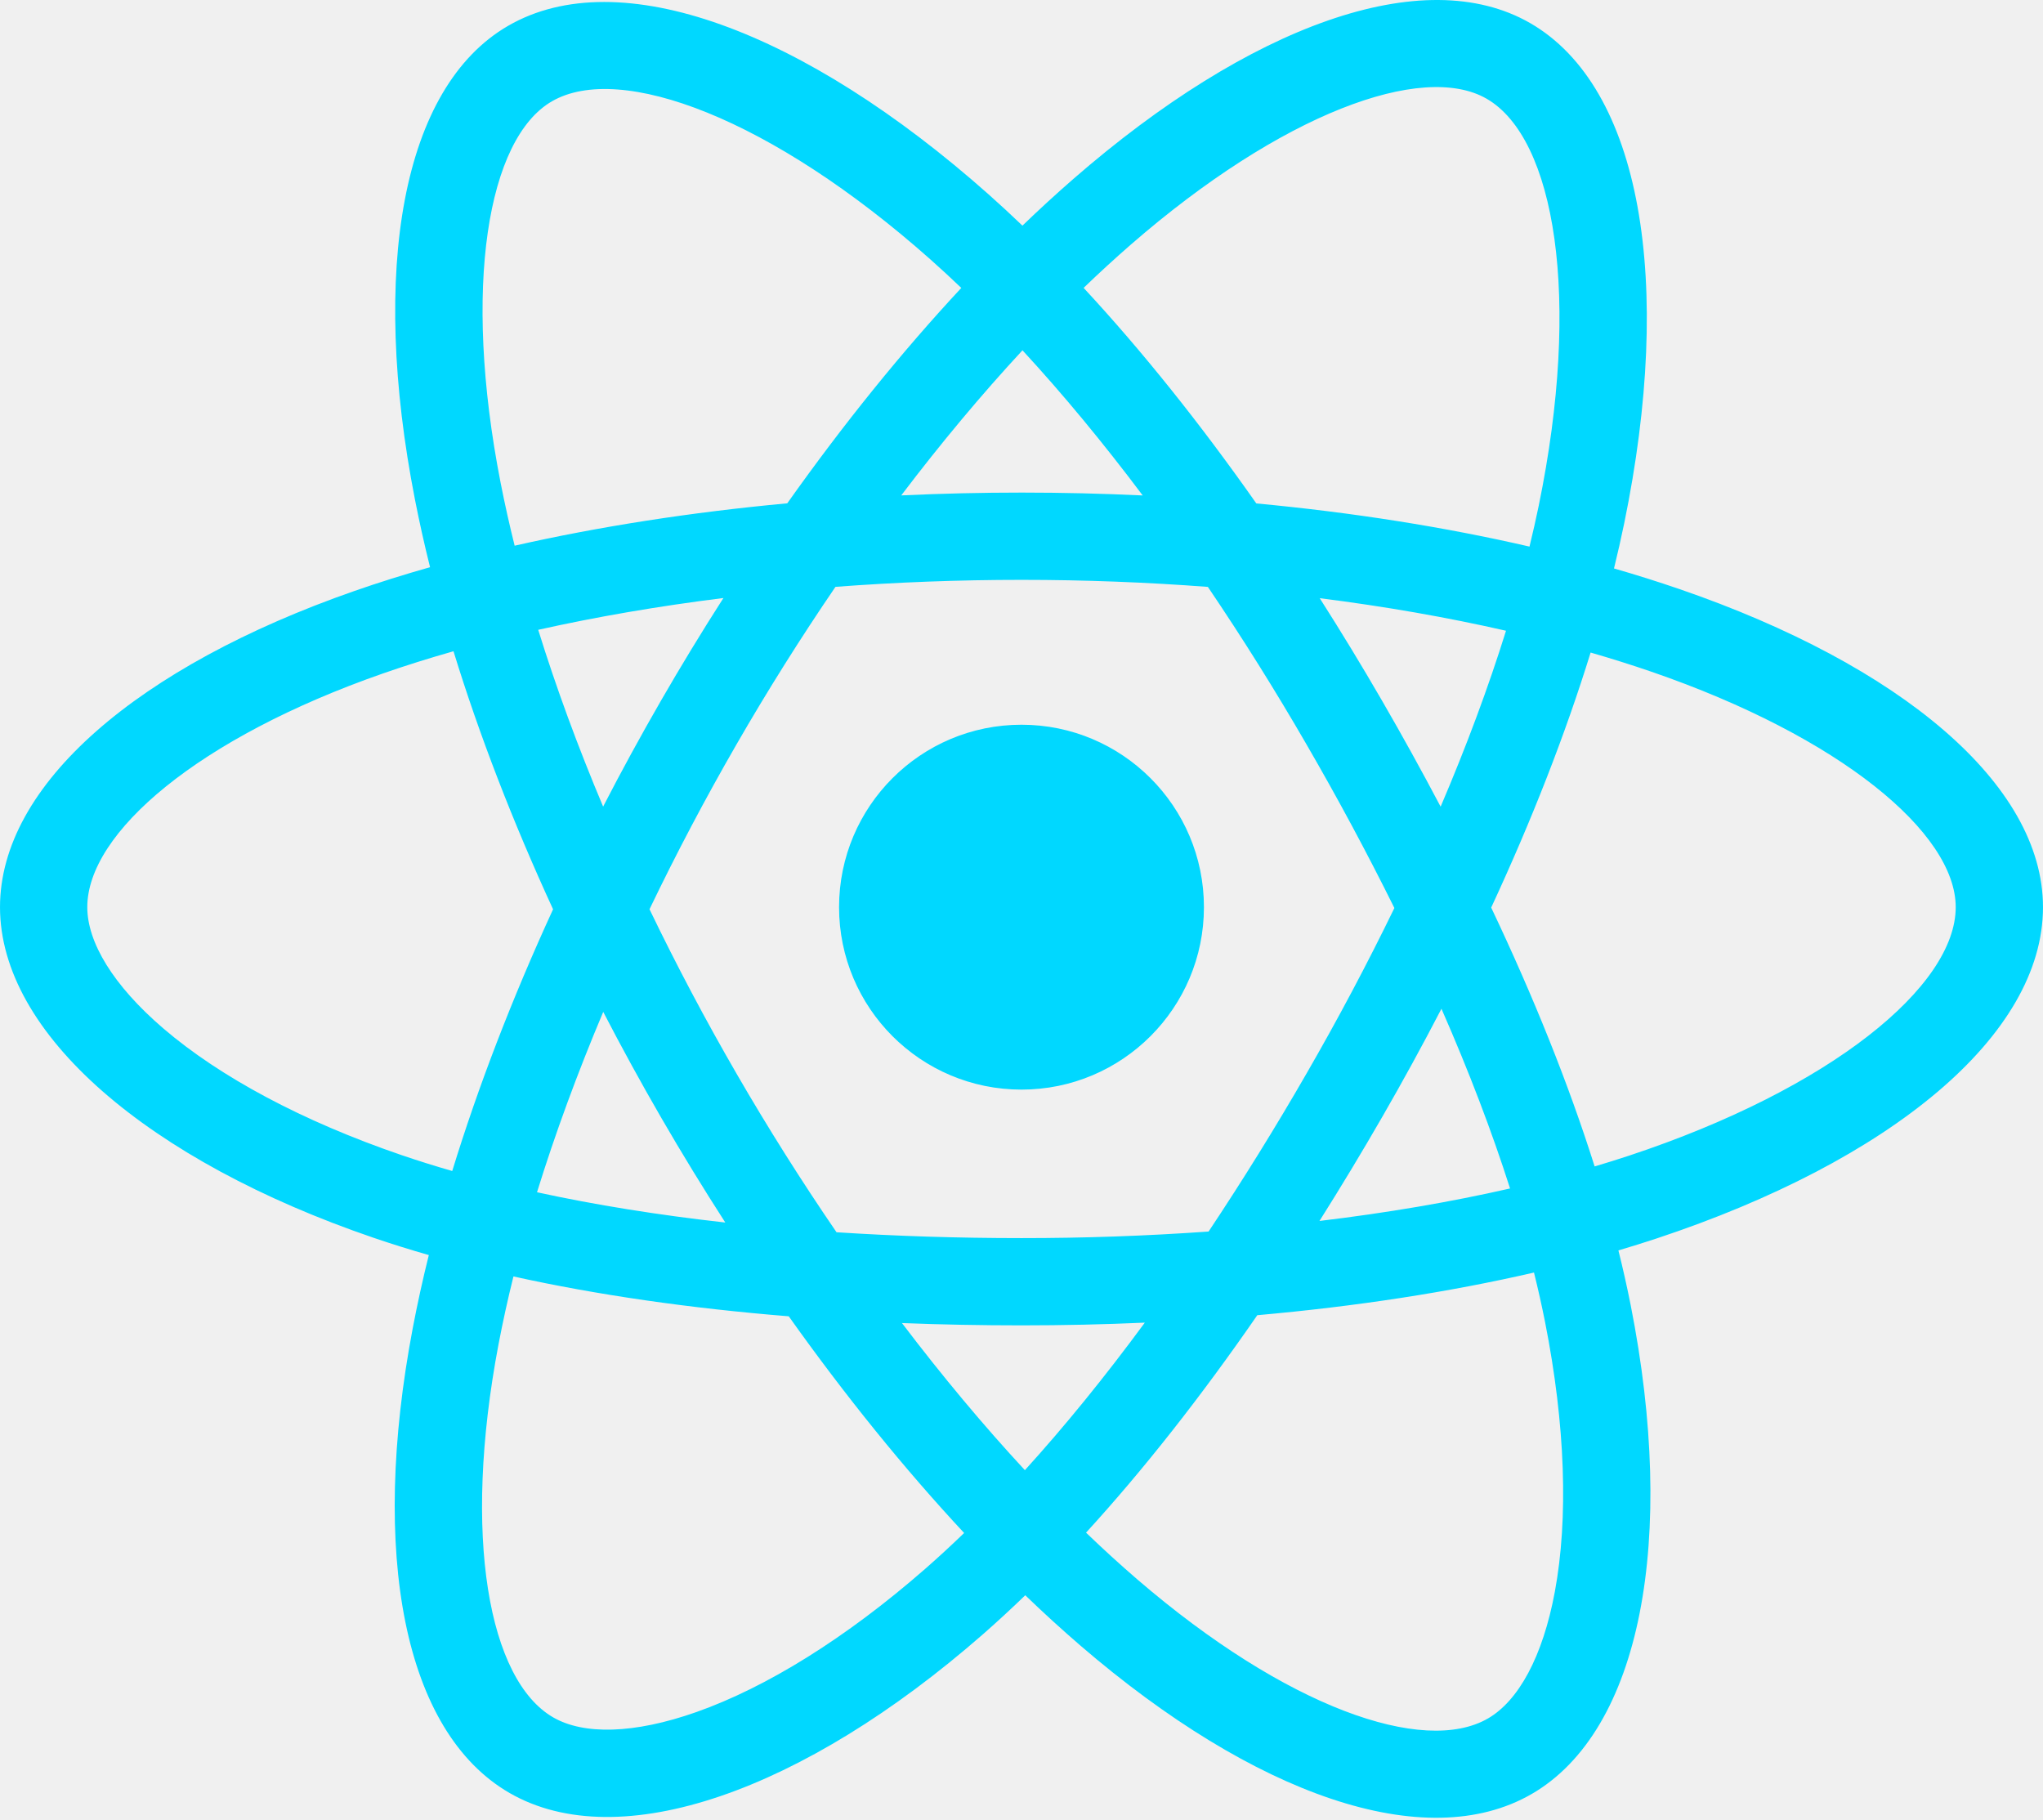
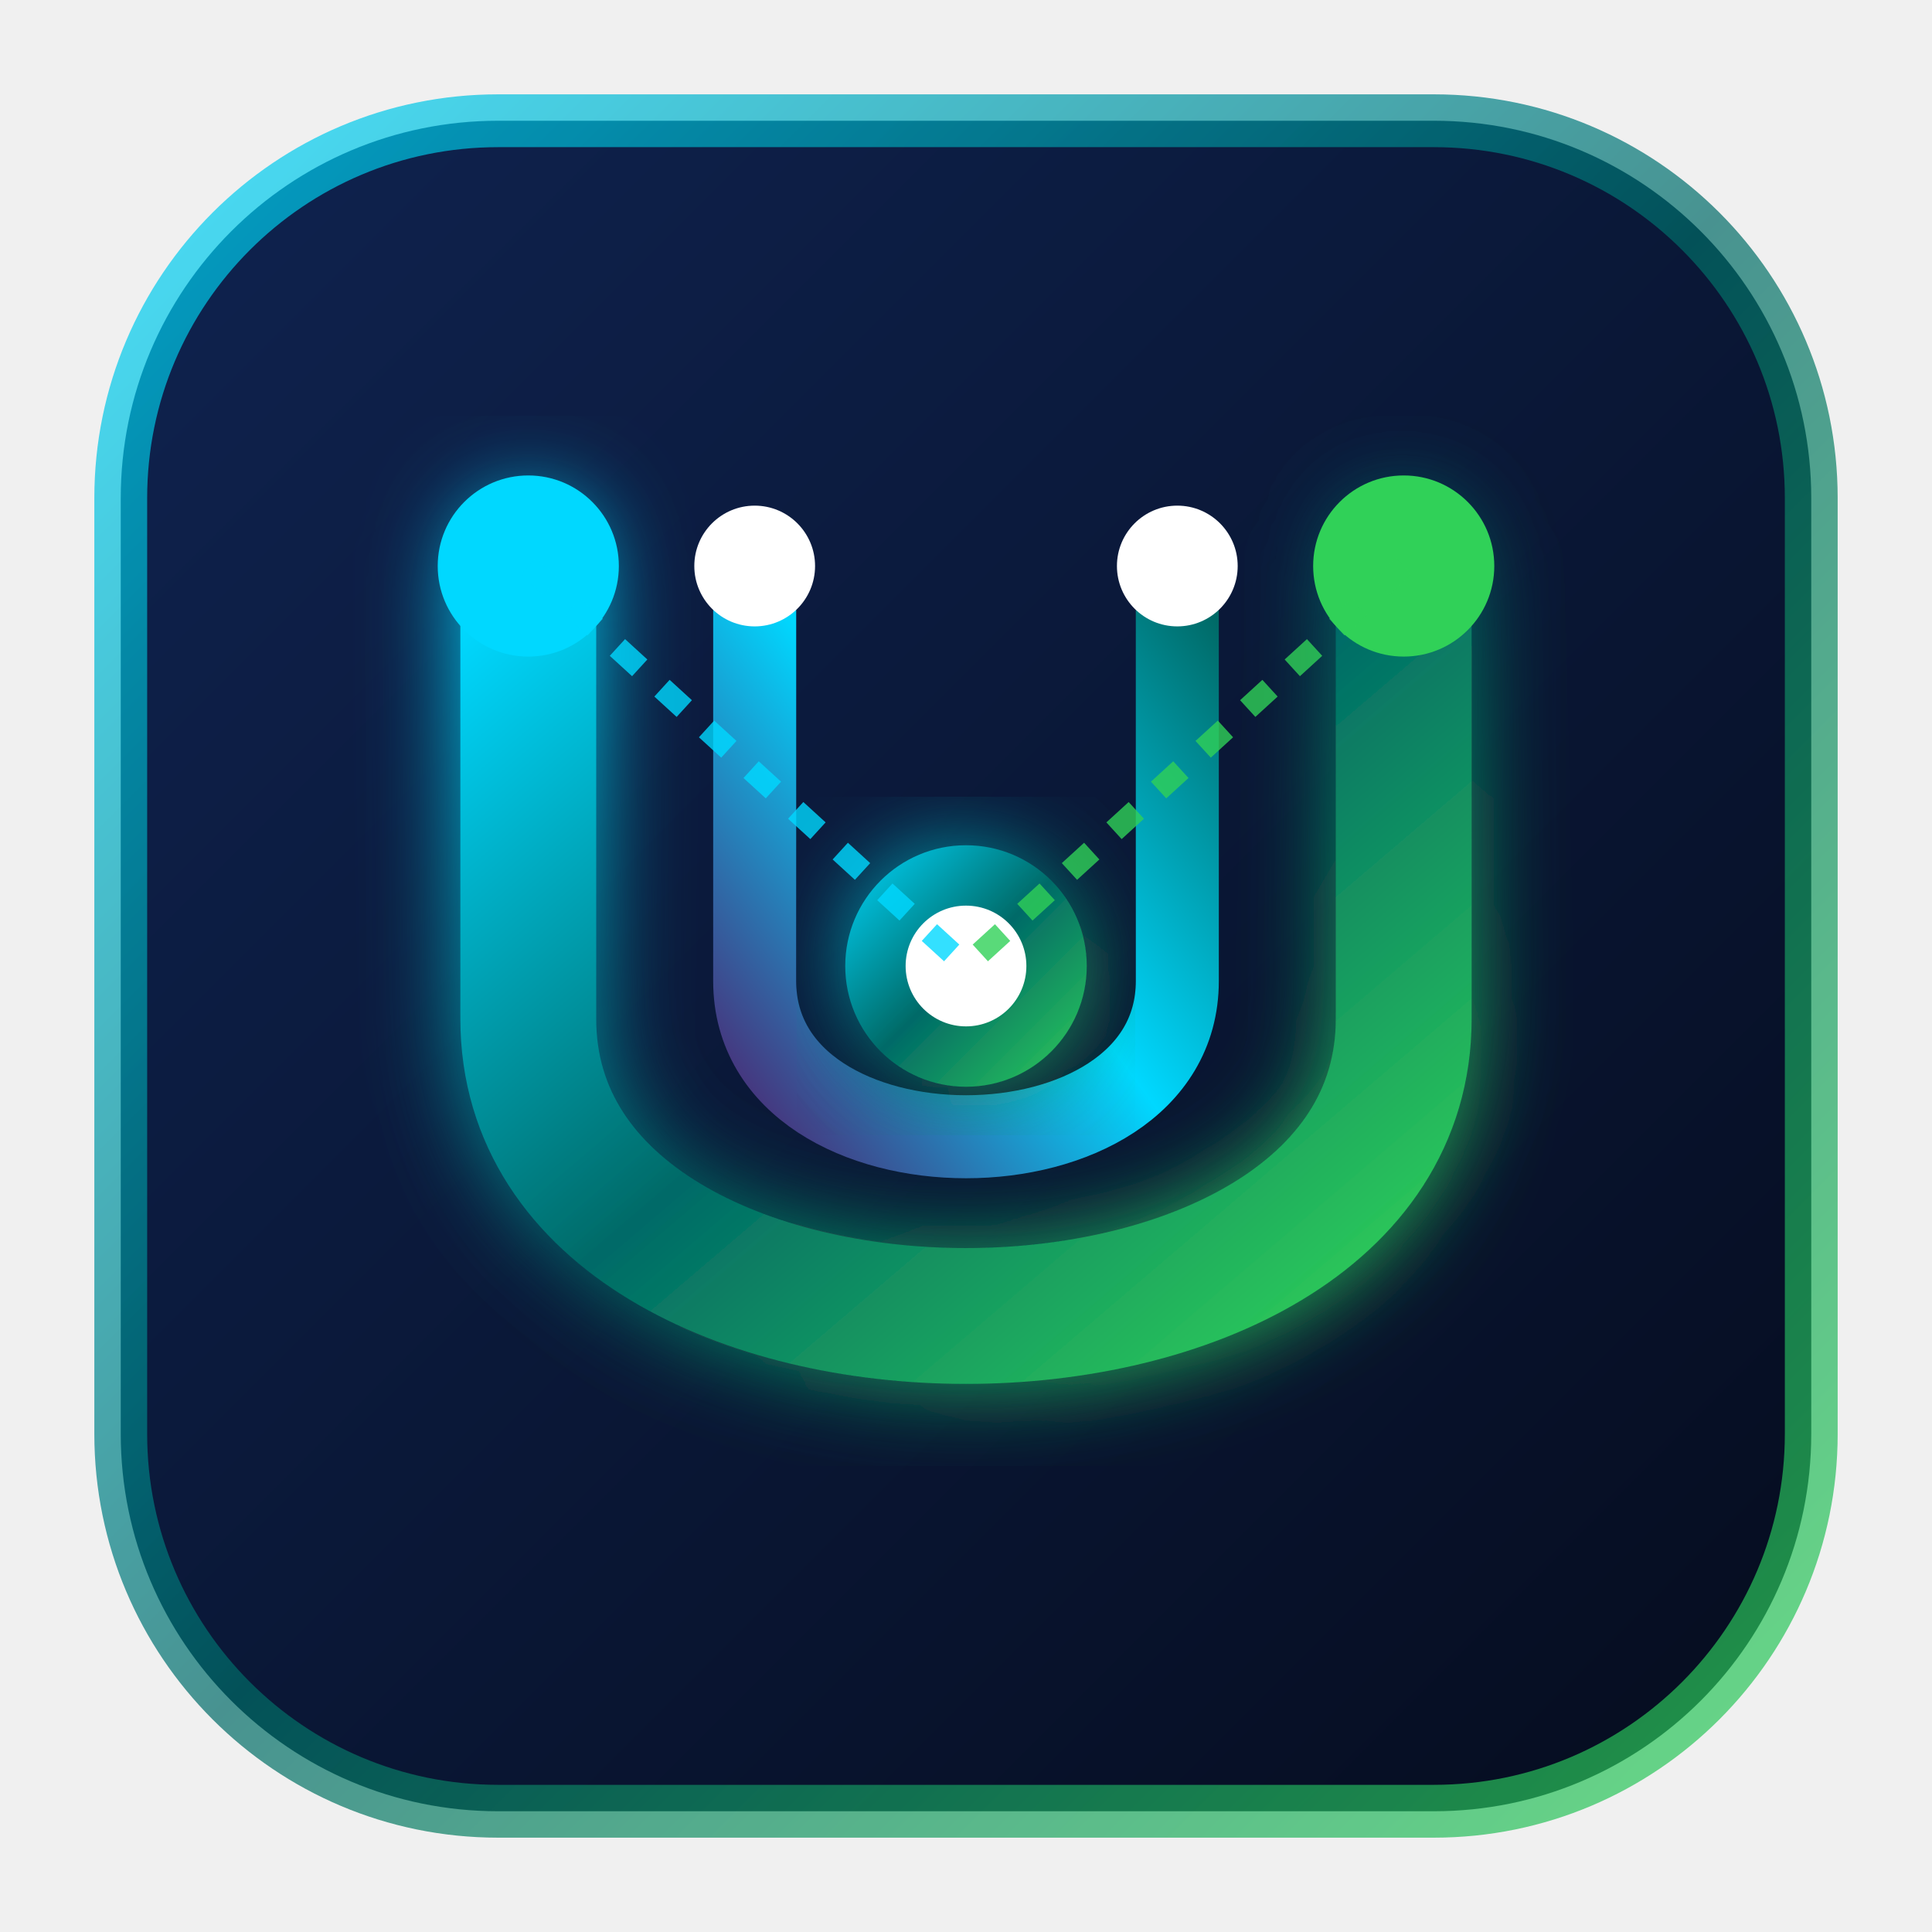
- <svg xmlns="http://www.w3.org/2000/svg" aria-hidden="true" role="img" class="iconify iconify--logos" width="35.93" height="32" preserveAspectRatio="xMidYMid meet" viewBox="0 0 256 228">
-   <path fill="#00D8FF" d="M210.483 73.824a171.49 171.49 0 0 0-8.24-2.597c.465-1.9.893-3.777 1.273-5.621c6.238-30.281 2.16-54.676-11.769-62.708c-13.355-7.7-35.196.329-57.254 19.526a171.23 171.23 0 0 0-6.375 5.848a155.866 155.866 0 0 0-4.241-3.917C100.759 3.829 77.587-4.822 63.673 3.233C50.33 10.957 46.379 33.89 51.995 62.588a170.974 170.974 0 0 0 1.892 8.48c-3.28.932-6.445 1.924-9.474 2.98C17.309 83.498 0 98.307 0 113.668c0 15.865 18.582 31.778 46.812 41.427a145.52 145.52 0 0 0 6.921 2.165a167.467 167.467 0 0 0-2.01 9.138c-5.354 28.2-1.173 50.591 12.134 58.266c13.744 7.926 36.812-.22 59.273-19.855a145.567 145.567 0 0 0 5.342-4.923a168.064 168.064 0 0 0 6.92 6.314c21.758 18.722 43.246 26.282 56.54 18.586c13.731-7.949 18.194-32.003 12.4-61.268a145.016 145.016 0 0 0-1.535-6.842c1.62-.48 3.21-.974 4.76-1.488c29.348-9.723 48.443-25.443 48.443-41.52c0-15.417-17.868-30.326-45.517-39.844Zm-6.365 70.984c-1.4.463-2.836.91-4.3 1.345c-3.24-10.257-7.612-21.163-12.963-32.432c5.106-11 9.31-21.767 12.459-31.957c2.619.758 5.16 1.557 7.61 2.4c23.69 8.156 38.14 20.213 38.14 29.504c0 9.896-15.606 22.743-40.946 31.14Zm-10.514 20.834c2.562 12.94 2.927 24.64 1.23 33.787c-1.524 8.219-4.59 13.698-8.382 15.893c-8.067 4.67-25.32-1.4-43.927-17.412a156.726 156.726 0 0 1-6.437-5.87c7.214-7.889 14.423-17.06 21.459-27.246c12.376-1.098 24.068-2.894 34.671-5.345a134.17 134.17 0 0 1 1.386 6.193ZM87.276 214.515c-7.882 2.783-14.16 2.863-17.955.675c-8.075-4.657-11.432-22.636-6.853-46.752a156.923 156.923 0 0 1 1.869-8.499c10.486 2.32 22.093 3.988 34.498 4.994c7.084 9.967 14.501 19.128 21.976 27.15a134.668 134.668 0 0 1-4.877 4.492c-9.933 8.682-19.886 14.842-28.658 17.94ZM50.35 144.747c-12.483-4.267-22.792-9.812-29.858-15.863c-6.35-5.437-9.555-10.836-9.555-15.216c0-9.322 13.897-21.212 37.076-29.293c2.813-.98 5.757-1.905 8.812-2.773c3.204 10.42 7.406 21.315 12.477 32.332c-5.137 11.18-9.399 22.249-12.634 32.792a134.718 134.718 0 0 1-6.318-1.979Zm12.378-84.26c-4.811-24.587-1.616-43.134 6.425-47.789c8.564-4.958 27.502 2.111 47.463 19.835a144.318 144.318 0 0 1 3.841 3.545c-7.438 7.987-14.787 17.08-21.808 26.988c-12.04 1.116-23.565 2.908-34.161 5.309a160.342 160.342 0 0 1-1.76-7.887Zm110.427 27.268a347.8 347.8 0 0 0-7.785-12.803c8.168 1.033 15.994 2.404 23.343 4.08c-2.206 7.072-4.956 14.465-8.193 22.045a381.151 381.151 0 0 0-7.365-13.322Zm-45.032-43.861c5.044 5.465 10.096 11.566 15.065 18.186a322.04 322.04 0 0 0-30.257-.006c4.974-6.559 10.069-12.652 15.192-18.18ZM82.802 87.83a323.167 323.167 0 0 0-7.227 13.238c-3.184-7.553-5.909-14.98-8.134-22.152c7.304-1.634 15.093-2.97 23.209-3.984a321.524 321.524 0 0 0-7.848 12.897Zm8.081 65.352c-8.385-.936-16.291-2.203-23.593-3.793c2.26-7.3 5.045-14.885 8.298-22.6a321.187 321.187 0 0 0 7.257 13.246c2.594 4.48 5.28 8.868 8.038 13.147Zm37.542 31.03c-5.184-5.592-10.354-11.779-15.403-18.433c4.902.192 9.899.29 14.978.29c5.218 0 10.376-.117 15.453-.343c-4.985 6.774-10.018 12.97-15.028 18.486Zm52.198-57.817c3.422 7.8 6.306 15.345 8.596 22.52c-7.422 1.694-15.436 3.058-23.88 4.071a382.417 382.417 0 0 0 7.859-13.026a347.403 347.403 0 0 0 7.425-13.565Zm-16.898 8.101a358.557 358.557 0 0 1-12.281 19.815a329.4 329.4 0 0 1-23.444.823c-7.967 0-15.716-.248-23.178-.732a310.202 310.202 0 0 1-12.513-19.846h.001a307.41 307.41 0 0 1-10.923-20.627a310.278 310.278 0 0 1 10.89-20.637l-.001.001a307.318 307.318 0 0 1 12.413-19.761c7.613-.576 15.42-.876 23.31-.876H128c7.926 0 15.743.303 23.354.883a329.357 329.357 0 0 1 12.335 19.695a358.489 358.489 0 0 1 11.036 20.54a329.472 329.472 0 0 1-11 20.722Zm22.56-122.124c8.572 4.944 11.906 24.881 6.52 51.026c-.344 1.668-.73 3.367-1.15 5.09c-10.622-2.452-22.155-4.275-34.23-5.408c-7.034-10.017-14.323-19.124-21.64-27.008a160.789 160.789 0 0 1 5.888-5.4c18.9-16.447 36.564-22.941 44.612-18.3ZM128 90.808c12.625 0 22.86 10.235 22.86 22.86s-10.235 22.86-22.86 22.86s-22.86-10.235-22.86-22.86s10.235-22.86 22.86-22.86Z" />
+ <svg xmlns="http://www.w3.org/2000/svg" viewBox="0 0 512 512" width="100%" height="100%">
+   <defs>
+     <linearGradient id="uceBg" x1="0%" y1="0%" x2="100%" y2="100%">
+       <stop offset="0%" stop-color="#0F2350" />
+       <stop offset="100%" stop-color="#050C1E" />
+     </linearGradient>
+     <linearGradient id="uceGrad1" x1="0%" y1="0%" x2="100%" y2="100%">
+       <stop offset="0%" stop-color="#00D8FF" />
+       <stop offset="50%" stop-color="#006A67" />
+       <stop offset="100%" stop-color="#30D158" />
+     </linearGradient>
+     <linearGradient id="uceGrad2" x1="0%" y1="100%" x2="100%" y2="0%">
+       <stop offset="0%" stop-color="#4A2C76" />
+       <stop offset="50%" stop-color="#00D8FF" />
+       <stop offset="100%" stop-color="#006A67" />
+     </linearGradient>
+     <filter id="glow" x="-20%" y="-20%" width="140%" height="140%">
+       <feGaussianBlur stdDeviation="12" result="blur" />
+       <feComposite in="SourceGraphic" in2="blur" operator="over" />
+     </filter>
+   </defs>
+   <rect x="32" y="32" width="448" height="448" rx="100" fill="url(#uceBg)" />
+   <rect x="32" y="32" width="448" height="448" rx="100" fill="none" stroke="url(#uceGrad1)" stroke-width="14" opacity="0.7" />
+   <g transform="translate(0, 0)">
+     <path d="M 140 150 L 140 270 C 140 375, 372 375, 372 270 L 372 150" fill="none" stroke="url(#uceGrad1)" stroke-width="36" stroke-linecap="round" filter="url(#glow)" />
+     <path d="M 200 150 L 200 260 C 200 315, 312 315, 312 260 L 312 150" fill="none" stroke="url(#uceGrad2)" stroke-width="22" stroke-linecap="round" />
+     <circle cx="256" cy="256" r="32" fill="url(#uceGrad1)" filter="url(#glow)" />
+     <circle cx="256" cy="256" r="16" fill="#FFFFFF" />
+     <circle cx="140" cy="150" r="24" fill="#00D8FF" />
+     <circle cx="372" cy="150" r="24" fill="#30D158" />
+     <circle cx="200" cy="150" r="16" fill="#FFFFFF" />
+     <circle cx="312" cy="150" r="16" fill="#FFFFFF" />
+     <line x1="140" y1="150" x2="256" y2="256" stroke="#00D8FF" stroke-width="6" opacity="0.8" stroke-dasharray="8 8" />
+     <line x1="372" y1="150" x2="256" y2="256" stroke="#30D158" stroke-width="6" opacity="0.8" stroke-dasharray="8 8" />
+   </g>
</svg>
